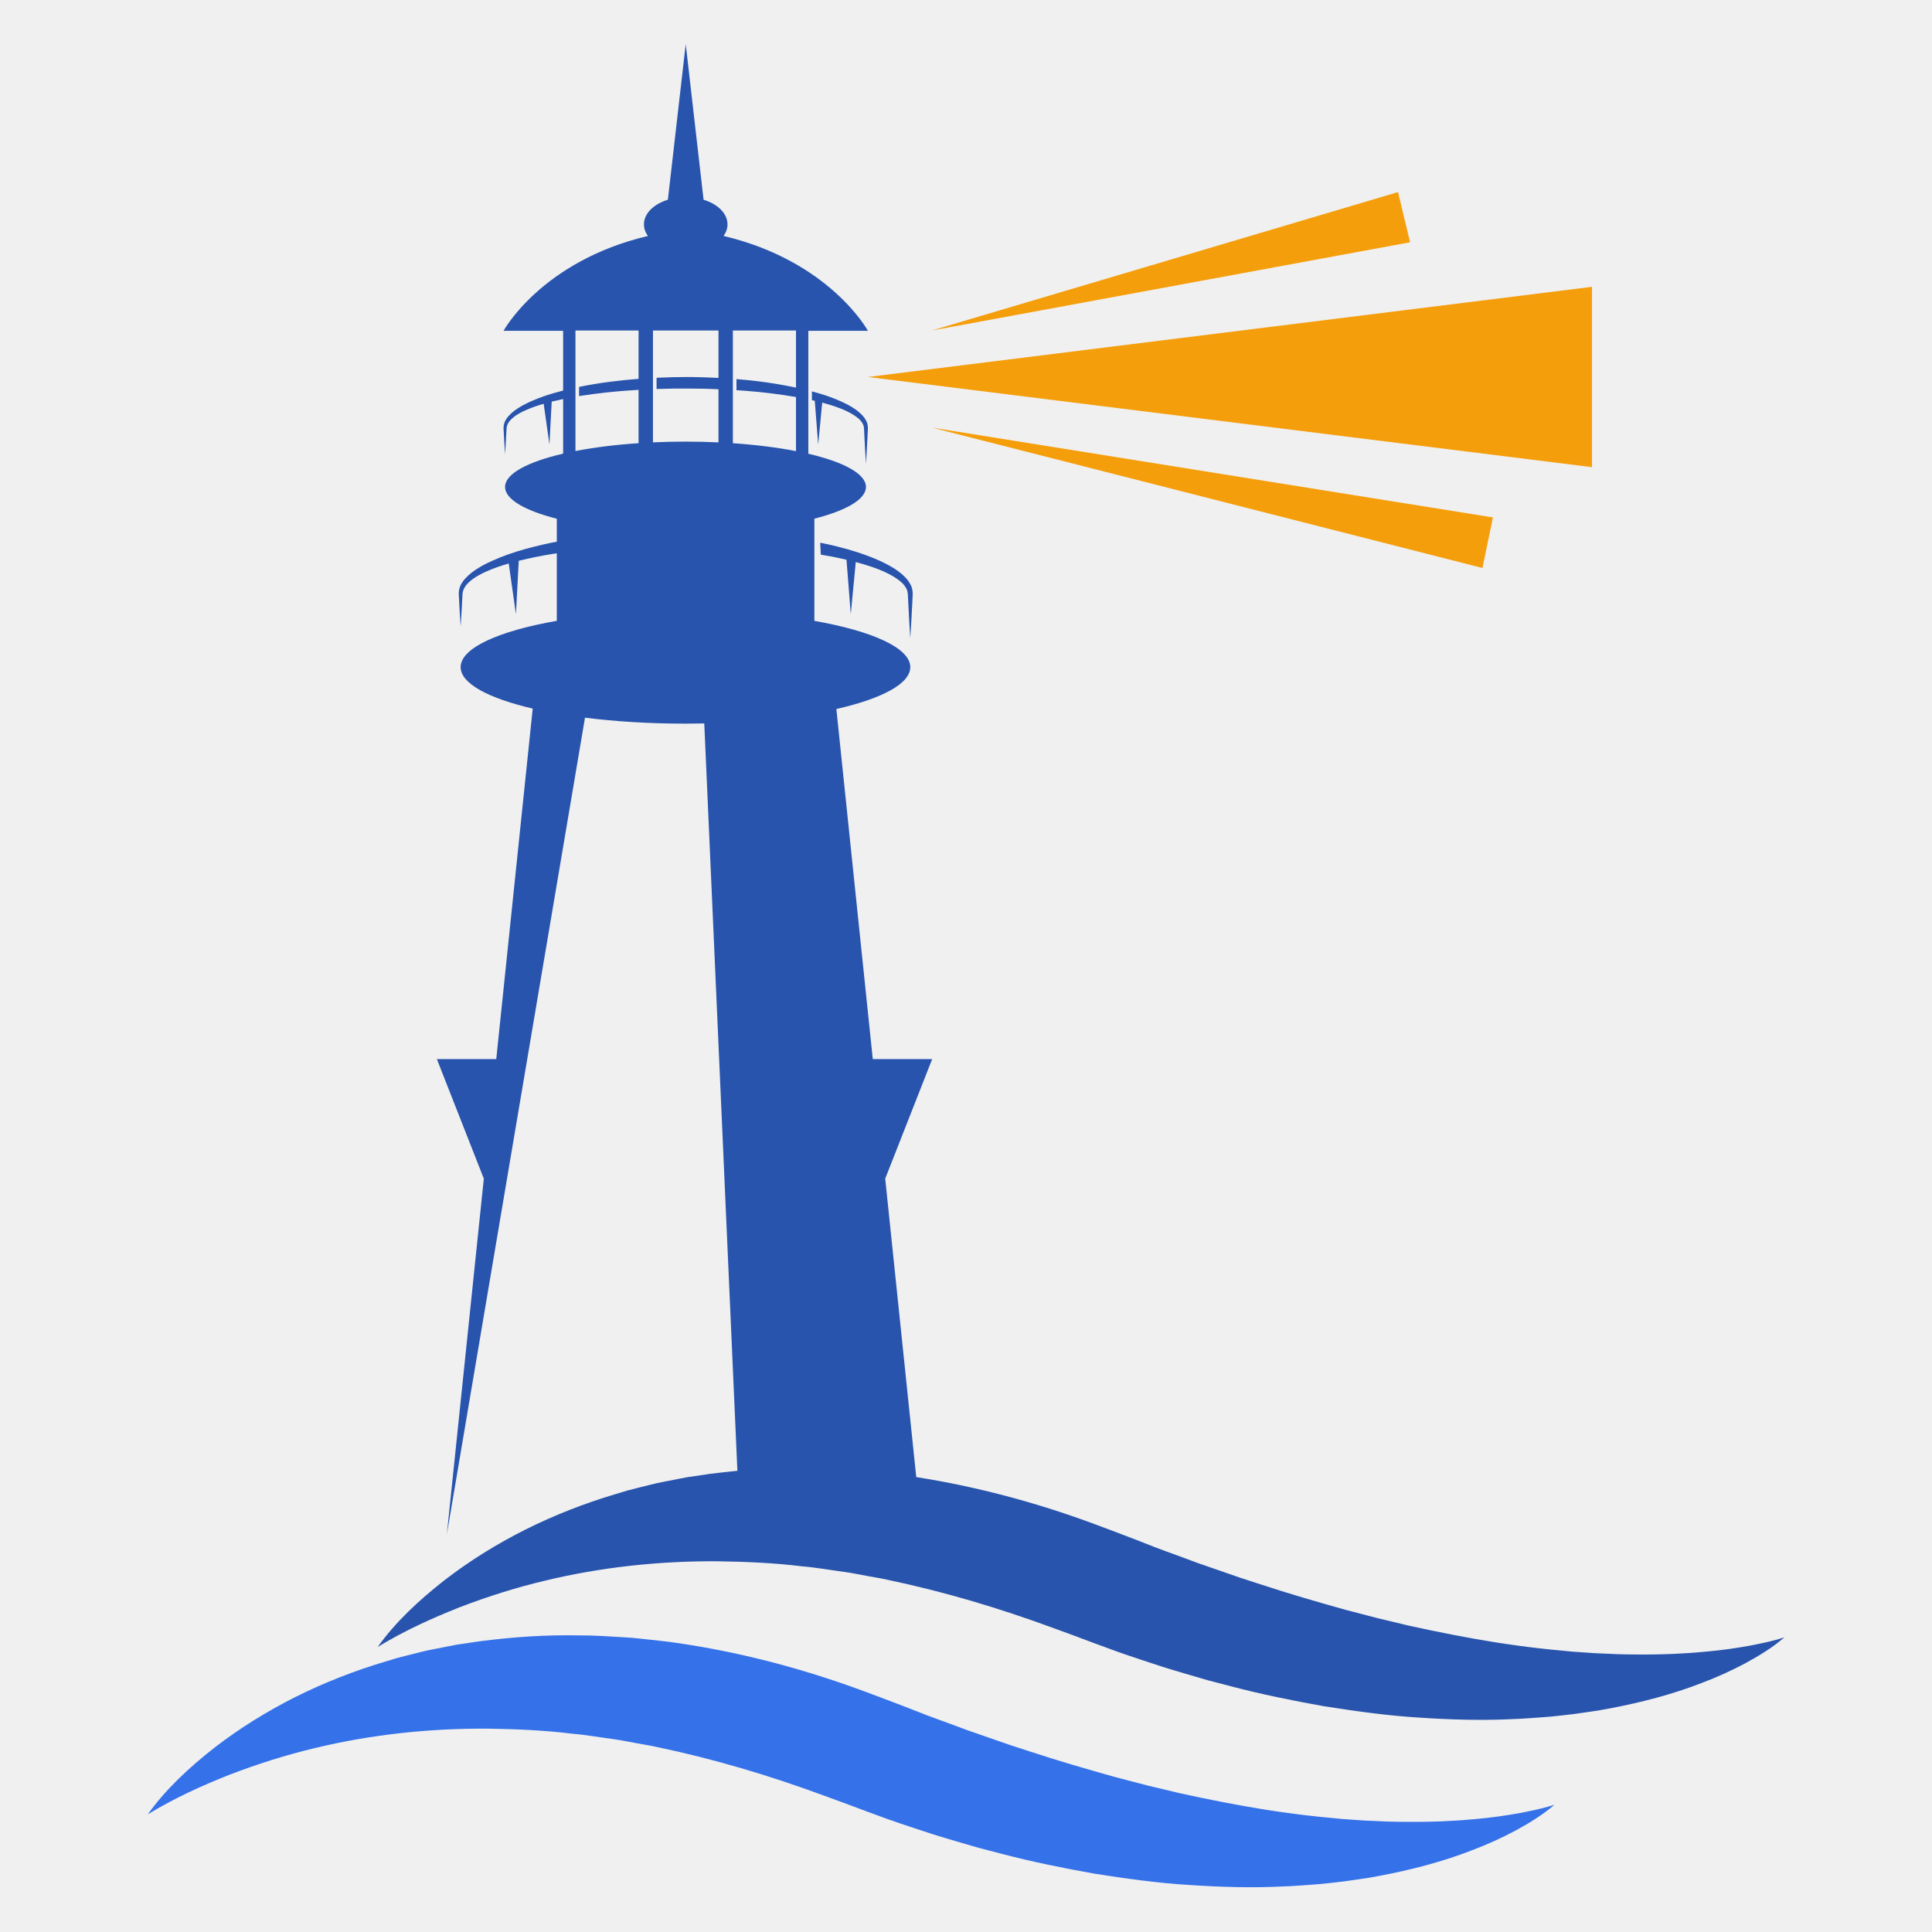
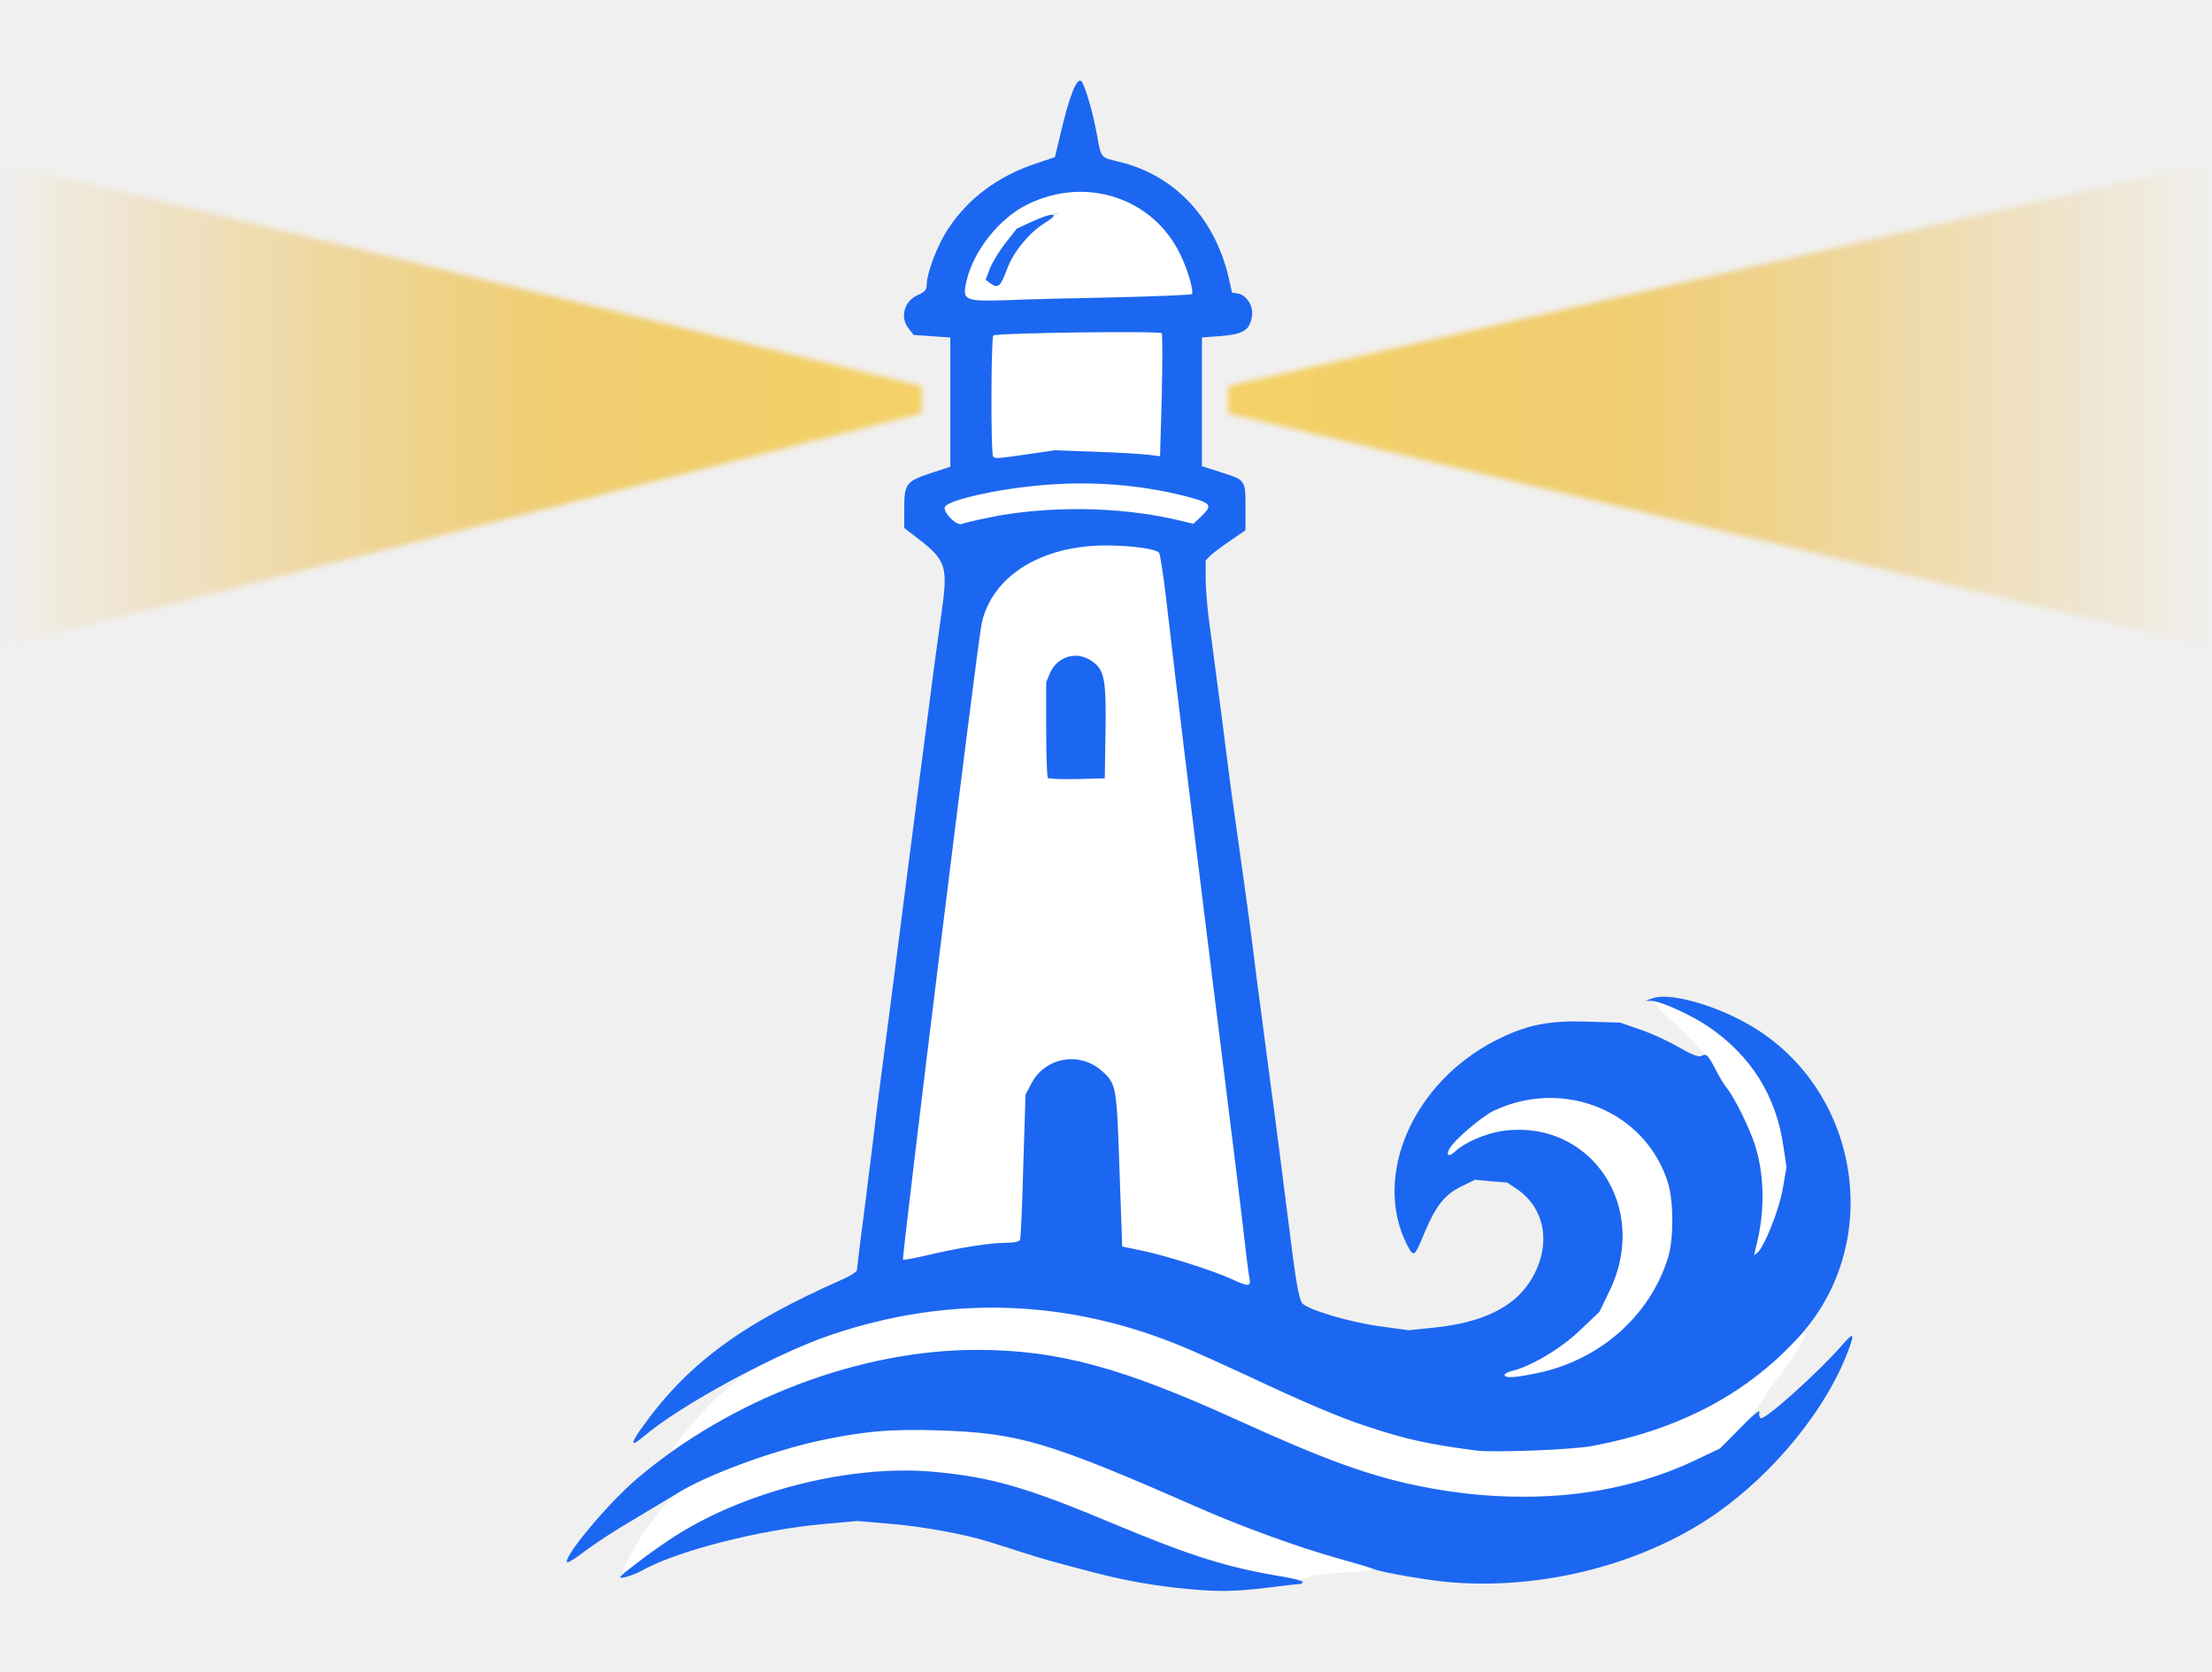
- <svg xmlns="http://www.w3.org/2000/svg" width="2000" zoomAndPan="magnify" viewBox="0 0 1500 1500" height="2000" preserveAspectRatio="xMidYMid meet" version="1.0">
+ <svg xmlns="http://www.w3.org/2000/svg" viewBox="0 0 888 671" fill="none" role="img" aria-label="The Lighthouse">
  <defs>
-     <clipPath id="28de5af276">
-       <path d="M 1009 241 L 1196 241 L 1196 347 L 1009 347 Z M 1009 241 " clip-rule="nonzero" />
-     </clipPath>
-     <clipPath id="0444ff2cdb">
-       <path d="M 1174.875 381.211 L 1000.406 281.402 L 1067.812 163.57 L 1242.281 263.379 Z M 1174.875 381.211 " clip-rule="nonzero" />
-     </clipPath>
-     <clipPath id="dbca82deda">
-       <path d="M 1174.875 381.211 L 1000.406 281.402 L 1067.812 163.57 L 1242.281 263.379 Z M 1174.875 381.211 " clip-rule="nonzero" />
-     </clipPath>
-     <clipPath id="13ad6cb70f">
-       <path d="M 1174.875 381.211 L 1000.406 281.402 L 1067.812 163.57 L 1242.281 263.379 Z M 1174.875 381.211 " clip-rule="nonzero" />
-     </clipPath>
-     <clipPath id="2515848fd8">
-       <path d="M 1000 238 L 1199 238 L 1199 351 L 1000 351 Z M 1000 238 " clip-rule="nonzero" />
-     </clipPath>
-     <clipPath id="41d2144c08">
-       <path d="M 1174.875 381.211 L 1000.406 281.402 L 1067.812 163.57 L 1242.281 263.379 Z M 1174.875 381.211 " clip-rule="nonzero" />
-     </clipPath>
-     <clipPath id="959384800e">
-       <path d="M 1174.875 381.211 L 1000.406 281.402 L 1067.812 163.57 L 1242.281 263.379 Z M 1174.875 381.211 " clip-rule="nonzero" />
-     </clipPath>
-     <clipPath id="efeb8099cc">
-       <path d="M 1174.875 381.211 L 1000.406 281.402 L 1067.812 163.57 L 1242.281 263.379 Z M 1174.875 381.211 " clip-rule="nonzero" />
-     </clipPath>
-     <clipPath id="e6e7f1760d">
-       <path d="M 293 34.152 L 1385.188 34.152 L 1385.188 1336 L 293 1336 Z M 293 34.152 " clip-rule="nonzero" />
-     </clipPath>
-     <clipPath id="bbc466f6d4">
-       <path d="M 114.688 1269 L 1207 1269 L 1207 1465.902 L 114.688 1465.902 Z M 114.688 1269 " clip-rule="nonzero" />
-     </clipPath>
+     <linearGradient id="beamL" x1="370" y1="160.5" x2="0" y2="160.5" gradientUnits="userSpaceOnUse">
+       <stop offset="0%" stop-color="#F5D060" stop-opacity="0.95" />
+       <stop offset="40%" stop-color="#F0C040" stop-opacity="0.72" />
+       <stop offset="100%" stop-color="#E8A820" stop-opacity="0" />
+     </linearGradient>
+     <linearGradient id="beamR" x1="493" y1="160.5" x2="888" y2="160.5" gradientUnits="userSpaceOnUse">
+       <stop offset="0%" stop-color="#F5D060" stop-opacity="0.95" />
+       <stop offset="40%" stop-color="#F0C040" stop-opacity="0.72" />
+       <stop offset="100%" stop-color="#E8A820" stop-opacity="0" />
+     </linearGradient>
+     <filter id="softBeam" x="-10%" y="-40%" width="120%" height="180%">
+       <feGaussianBlur in="SourceGraphic" stdDeviation="1.2" />
+     </filter>
  </defs>
-   <g clip-path="url(#28de5af276)">
-     <g clip-path="url(#0444ff2cdb)">
-       <g clip-path="url(#dbca82deda)">
-         <g clip-path="url(#13ad6cb70f)">
-           <path fill="#ce796b" d="M 1009.348 281.992 L 1195.82 241.312 L 1190.297 346.824 Z M 1009.348 281.992 " fill-opacity="1" fill-rule="nonzero" />
-         </g>
-       </g>
-     </g>
+   <g filter="url(#softBeam)">
+     <polygon fill="url(#beamL)" points="370,155 370,166 0,260 0,65" />
+     <polygon fill="url(#beamR)" points="493,155 493,166 888,260 888,65" />
  </g>
-   <g clip-path="url(#2515848fd8)">
-     <g clip-path="url(#41d2144c08)">
-       <g clip-path="url(#959384800e)">
-         <g clip-path="url(#efeb8099cc)">
-           <path fill="#ffffff" d="M 1198.445 238.23 L 1192.566 350.238 L 1000.48 281.418 Z M 1188.012 343.402 L 1193.203 244.383 L 1018.199 282.57 Z M 1188.012 343.402 " fill-opacity="1" fill-rule="nonzero" />
-         </g>
-       </g>
-     </g>
-   </g>
-   <path fill="#2854ad" d="M 645.609 423.23 C 642.684 422.559 639.742 421.965 636.805 421.352 L 637.27 430.656 C 639.449 431.02 641.629 431.359 643.805 431.758 C 648.305 432.582 652.777 433.539 657.219 434.586 L 660.535 476.895 L 664.41 436.402 C 666.219 436.887 668.023 437.375 669.812 437.891 C 678.297 440.398 686.727 443.406 694.094 447.867 C 697.707 450.109 701.23 452.734 703.211 456.121 C 704.352 457.816 704.691 459.539 704.871 461.609 L 705.199 468.406 C 705.629 477.453 706.152 486.508 706.742 495.559 C 707.328 486.508 707.855 477.453 708.285 468.406 L 708.609 461.609 C 708.672 459.199 708.281 456.293 707.02 454.094 C 704.742 449.406 700.922 446.168 697.141 443.328 C 693.281 440.512 689.133 438.312 684.934 436.297 C 680.734 434.266 676.43 432.559 672.098 430.945 C 663.414 427.781 654.527 425.383 645.609 423.23 " fill-opacity="1" fill-rule="nonzero" />
-   <path fill="#2854ad" d="M 672.555 326.812 C 670.727 323.055 667.66 320.457 664.625 318.18 C 661.527 315.914 658.195 314.145 654.824 312.523 C 651.457 310.898 648.004 309.523 644.523 308.238 C 639.867 306.535 635.129 305.125 630.367 303.855 L 630.367 310.691 C 631.102 310.863 631.848 310.988 632.582 311.16 L 635.246 345.113 L 638.355 312.617 C 639.809 313.004 641.254 313.395 642.691 313.812 C 649.496 315.828 656.266 318.242 662.18 321.824 C 665.078 323.613 667.91 325.727 669.496 328.441 C 670.414 329.805 670.688 331.184 670.828 332.848 L 671.094 338.305 C 671.441 345.57 671.859 352.836 672.332 360.102 C 672.801 352.836 673.223 345.57 673.566 338.305 L 673.832 332.848 C 673.879 330.914 673.566 328.582 672.555 326.812 " fill-opacity="1" fill-rule="nonzero" />
-   <path fill="#f59e0b" d="M 1236.008 222.688 L 673.84 292.699 L 1236.008 362.707 Z M 1236.008 222.688 " fill-opacity="1" fill-rule="nonzero" />
-   <g clip-path="url(#e6e7f1760d)">
-     <path fill="#2854ad" d="M 618.008 300.953 C 602.738 297.688 587.301 295.559 571.789 294.309 L 571.789 302.941 C 574.207 303.102 576.625 303.258 579.039 303.445 C 592.117 304.426 605.125 306.043 618.008 308.254 L 618.008 350.246 C 603.641 347.449 587.051 345.34 569.004 344.105 L 569.004 256.598 L 618.008 256.598 Z M 557.832 293.41 C 550.527 293.043 543.215 292.777 535.91 292.699 C 527.195 292.68 518.473 292.879 509.758 293.273 L 509.758 302.023 C 518.449 301.707 527.152 301.574 535.852 301.684 C 543.18 301.672 550.512 301.879 557.832 302.195 L 557.832 343.465 C 549.527 343.078 540.98 342.867 532.23 342.867 C 523.598 342.867 515.156 343.078 506.953 343.449 L 506.953 256.598 L 557.832 256.598 Z M 495.785 294.145 C 480.293 295.316 464.855 297.266 449.578 300.379 L 449.578 307.516 L 449.723 307.492 C 463.922 305.281 478.25 303.711 492.637 302.871 C 493.684 302.797 494.734 302.742 495.785 302.688 L 495.785 344.078 C 477.75 345.293 461.16 347.395 446.781 350.18 L 446.781 256.598 L 495.785 256.598 Z M 1368.004 1275.777 C 1365.117 1276.43 1362.184 1276.957 1359.309 1277.559 L 1350.594 1279.047 C 1338.996 1280.965 1327.359 1282.172 1315.777 1283.07 C 1310.008 1283.594 1304.164 1283.727 1298.418 1284.113 C 1292.625 1284.297 1286.871 1284.539 1281.09 1284.539 C 1269.551 1284.574 1258.082 1284.574 1246.598 1283.883 L 1238.012 1283.512 L 1229.43 1282.926 L 1220.871 1282.332 C 1218.023 1282.109 1215.172 1281.777 1212.32 1281.496 C 1200.945 1280.477 1189.578 1279.18 1178.281 1277.633 C 1155.676 1274.586 1133.211 1270.418 1110.902 1265.809 L 1094.188 1262.227 L 1077.543 1258.246 L 1069.234 1256.266 L 1060.957 1254.102 L 1044.402 1249.793 C 1022.398 1243.609 1000.488 1237.27 978.734 1230.094 L 962.414 1224.797 L 946.176 1219.148 L 929.938 1213.523 L 913.797 1207.531 C 908.422 1205.527 902.996 1203.684 897.637 1201.598 L 881.578 1195.312 L 865.324 1189.105 L 847.859 1182.582 C 803.918 1166.426 758.168 1154.121 711.375 1146.812 L 687.277 915.094 L 723.746 822.266 L 677.621 822.266 L 649.355 550.48 C 684.602 542.453 706.742 530.863 706.742 517.957 C 706.742 503.098 677.289 489.969 632.273 482.031 L 632.273 402.719 C 657.043 396.371 672.332 387.68 672.332 378.078 C 672.332 367.898 655.098 358.723 627.578 352.285 L 627.578 256.828 L 673.836 256.828 C 673.836 256.828 644.504 202.828 561.781 183.199 C 563.719 180.473 564.832 177.441 564.832 174.227 C 564.832 165.699 557.199 158.371 546.25 155.082 L 532.395 34.203 L 518.539 155.082 C 507.586 158.371 499.953 165.699 499.953 174.227 C 499.953 177.441 501.07 180.473 503.008 183.199 C 420.285 202.828 390.953 256.828 390.953 256.828 L 437.211 256.828 L 437.211 303.223 C 426.656 305.898 416.25 309.309 406.426 314.414 C 403.145 316.219 399.93 318.227 397.055 320.789 C 395.648 322.109 394.27 323.496 393.191 325.188 C 392.031 326.785 391.285 328.793 391.031 330.812 L 390.953 332.352 L 391.02 333.719 L 391.16 336.445 L 391.449 341.891 L 392.129 352.797 L 392.809 341.891 L 393.094 336.445 L 393.23 333.719 L 393.305 332.359 L 393.496 331.195 C 394.184 328.09 396.594 325.527 399.281 323.477 C 402.023 321.418 405.164 319.793 408.379 318.379 C 412.785 316.391 417.406 314.848 422.102 313.5 L 426.59 345.113 L 428.344 311.816 C 428.441 311.789 428.539 311.762 428.641 311.734 C 431.477 311.043 434.34 310.414 437.211 309.82 L 437.211 352.215 C 409.496 358.645 392.129 367.852 392.129 378.078 C 392.129 387.688 407.469 396.402 432.309 402.758 L 432.309 420.562 C 430.805 420.859 429.301 421.109 427.801 421.422 C 409.914 425.238 392.023 430.027 375.449 438.645 C 371.363 440.891 367.355 443.391 363.777 446.594 C 362.02 448.23 360.301 449.953 358.961 452.059 C 357.516 454.062 356.586 456.555 356.273 459.074 L 356.176 460.996 L 356.258 462.699 L 356.434 466.094 L 356.789 472.883 L 357.637 486.461 L 358.484 472.883 L 359.012 462.699 L 359.105 461.004 L 359.344 459.539 C 360.191 455.684 363.203 452.492 366.547 449.938 C 369.961 447.367 373.879 445.344 377.887 443.578 C 383.367 441.105 389.129 439.184 394.984 437.504 L 400.574 476.895 L 402.758 435.406 C 402.879 435.371 403.004 435.336 403.125 435.309 C 411.781 433.188 420.555 431.422 429.395 430.012 C 430.363 429.867 431.34 429.742 432.309 429.59 L 432.309 481.992 C 387.18 489.922 357.637 503.078 357.637 517.957 C 357.637 530.684 379.188 542.129 413.594 550.141 L 385.293 822.266 L 339.172 822.266 L 375.641 915.094 L 346.902 1191.438 L 454.191 557.207 C 477.672 560.164 504.145 561.836 532.191 561.836 C 537.113 561.836 541.973 561.773 546.793 561.676 L 572.508 1141.938 C 565.578 1142.586 558.668 1143.34 551.781 1144.223 L 533.047 1146.973 L 514.465 1150.613 C 508.277 1151.75 502.176 1153.508 496.055 1154.961 C 493 1155.715 489.949 1156.477 486.914 1157.297 L 477.863 1160.039 C 453.746 1167.188 430.312 1176.402 407.977 1187.527 C 385.688 1198.754 364.477 1211.867 344.977 1226.973 C 325.605 1242.133 307.375 1258.93 293.227 1278.719 C 313.809 1266.141 335.309 1256.41 356.93 1247.859 C 378.664 1239.523 400.59 1232.582 422.758 1227.316 C 467.051 1216.613 511.883 1211.965 556.414 1212.164 C 578.691 1212.484 600.887 1213.387 622.988 1216.129 C 634.047 1217.02 645.043 1219.078 656.043 1220.508 C 661.543 1221.234 667.012 1222.484 672.484 1223.438 C 677.957 1224.492 683.449 1225.266 688.895 1226.504 C 732.547 1235.641 775.574 1248.434 817.91 1264.043 L 833.797 1269.863 L 850.816 1276.227 L 868.02 1282.531 C 873.773 1284.602 879.602 1286.5 885.395 1288.449 L 902.828 1294.195 C 908.672 1296.027 914.551 1297.773 920.434 1299.5 L 938.094 1304.645 L 955.922 1309.289 C 979.668 1315.531 1003.848 1320.426 1028.09 1324.738 C 1052.477 1328.559 1076.914 1332.012 1101.645 1333.531 C 1126.324 1335.188 1151.098 1335.941 1175.887 1334.641 C 1182.062 1334.469 1188.277 1333.875 1194.445 1333.504 C 1200.613 1333.148 1206.801 1332.535 1212.957 1331.816 C 1216.047 1331.457 1219.117 1331.152 1222.195 1330.746 L 1231.402 1329.422 L 1240.59 1328.074 L 1249.742 1326.43 C 1274.094 1321.797 1298.152 1315.629 1321.191 1306.656 C 1332.73 1302.316 1343.988 1297.242 1354.84 1291.48 C 1360.227 1288.512 1365.555 1285.52 1370.68 1282.148 C 1375.809 1278.844 1380.809 1275.266 1385.348 1271.246 C 1379.613 1273.137 1373.805 1274.512 1368.004 1275.777 " fill-opacity="1" fill-rule="nonzero" />
-   </g>
-   <g clip-path="url(#bbc466f6d4)">
-     <path fill="#3571e9" d="M 1180.812 1407.508 L 1172.09 1408.992 C 1160.5 1410.914 1148.855 1412.121 1137.277 1413.023 C 1131.512 1413.543 1125.668 1413.668 1119.922 1414.062 C 1114.121 1414.242 1108.371 1414.484 1102.594 1414.484 C 1091.051 1414.52 1079.574 1414.52 1068.094 1413.828 L 1059.516 1413.461 L 1050.938 1412.879 L 1042.379 1412.285 C 1039.527 1412.059 1036.668 1411.727 1033.824 1411.449 C 1022.441 1410.422 1011.086 1409.125 999.785 1407.57 C 977.172 1404.523 954.711 1400.359 932.398 1395.754 L 915.695 1392.176 L 899.051 1388.191 L 890.742 1386.215 L 882.453 1384.047 L 865.898 1379.742 C 843.906 1373.555 821.984 1367.215 800.238 1360.039 L 783.922 1354.746 L 767.684 1349.098 L 751.441 1343.469 L 735.297 1337.48 C 729.926 1335.469 724.496 1333.625 719.141 1331.543 L 703.074 1325.262 L 686.82 1319.059 L 669.355 1312.527 C 622.707 1295.371 574.047 1282.488 524.23 1275.391 C 518.027 1274.414 511.723 1273.895 505.477 1273.137 C 499.199 1272.543 492.984 1271.668 486.676 1271.316 C 474.066 1270.582 461.523 1269.621 448.859 1269.711 C 423.637 1269.215 398.305 1270.969 373.281 1274.172 L 354.547 1276.922 L 335.965 1280.562 C 329.781 1281.695 323.676 1283.457 317.555 1284.906 C 314.5 1285.664 311.453 1286.426 308.418 1287.242 L 299.367 1289.988 C 275.246 1297.129 251.816 1306.352 229.477 1317.473 C 207.191 1328.703 185.98 1341.816 166.48 1356.91 C 147.109 1372.082 128.875 1388.879 114.73 1408.668 C 135.309 1396.078 156.809 1386.352 178.43 1377.801 C 200.164 1369.473 222.094 1362.531 244.262 1357.254 C 288.551 1346.562 333.383 1341.914 377.918 1342.109 C 400.195 1342.426 422.391 1343.336 444.492 1346.07 C 455.547 1346.969 466.543 1349.027 477.547 1350.445 C 483.047 1351.184 488.512 1352.434 493.988 1353.387 C 499.461 1354.438 504.953 1355.211 510.398 1356.453 C 554.047 1365.59 597.082 1378.383 639.41 1393.996 L 655.305 1399.812 L 672.32 1406.168 L 689.523 1412.469 C 695.27 1414.551 701.098 1416.445 706.898 1418.395 L 724.328 1424.141 C 730.172 1425.977 736.059 1427.723 741.938 1429.449 L 759.59 1434.59 L 777.418 1439.23 C 801.164 1445.48 825.344 1450.371 849.586 1454.688 C 873.98 1458.512 898.414 1461.965 923.148 1463.48 C 947.828 1465.137 972.594 1465.891 997.391 1464.578 C 1003.559 1464.414 1009.785 1463.824 1015.953 1463.457 C 1022.121 1463.094 1028.305 1462.484 1034.465 1461.762 C 1037.551 1461.395 1040.617 1461.098 1043.688 1460.684 L 1052.906 1459.363 L 1062.086 1458.023 L 1071.25 1456.367 C 1095.598 1451.746 1119.652 1445.57 1142.699 1436.605 C 1154.234 1432.262 1165.492 1427.191 1176.336 1421.426 C 1181.734 1418.457 1187.062 1415.465 1192.18 1412.094 C 1197.312 1408.785 1202.305 1405.215 1206.852 1401.195 C 1201.105 1403.074 1195.309 1404.457 1189.5 1405.727 C 1186.613 1406.375 1183.684 1406.906 1180.812 1407.508 " fill-opacity="1" fill-rule="nonzero" />
-   </g>
-   <path fill="#f59e0b" d="M 1094.789 188.105 L 723.449 256.605 L 1085.43 149.113 Z M 1094.789 188.105 " fill-opacity="1" fill-rule="nonzero" />
-   <path fill="#f59e0b" d="M 1150.977 440.992 L 723.449 331.984 L 1159.109 401.723 Z M 1150.977 440.992 " fill-opacity="1" fill-rule="nonzero" />
+   <path fill="#FFFFFF" fill-rule="evenodd" d="M 513.0 632.9 C 486.3 627.3 477.1 624.4 447.5 612.0 C 411.8 597.0 397.7 593.0 374.3 590.9 C 334.8 587.5 288.4 601.7 256.2 627.2 C 249.6 632.5 249.0 632.4 251.7 626.9 C 257.3 615.7 267.2 602.6 272.8 599.3 C 285.8 591.4 308.4 583.0 328.2 578.6 C 346.2 574.7 357.2 573.7 376.8 574.3 C 404.4 575.2 420.8 579.3 453.0 593.2 C 463.2 597.6 476.7 603.5 483.0 606.2 C 504.3 615.4 536.1 626.4 547.8 628.6 C 554.0 629.8 550.9 630.8 539.2 631.4 C 532.8 631.8 526.7 632.5 525.8 633.0 C 523.7 634.2 519.1 634.1 513.0 632.9 Z M 589.5 599.9 C 559.4 596.0 539.9 589.8 497.5 570.5 C 457.3 552.2 436.9 545.8 410.8 543.0 C 367.2 538.4 319.6 550.5 280.8 575.9 C 274.8 579.8 270.0 582.6 270.0 582.2 C 270.0 580.6 281.4 567.1 288.3 560.7 C 317.9 532.7 384.7 518.0 434.8 528.5 C 456.3 532.9 469.7 537.8 501.5 552.7 C 539.5 570.5 557.1 576.7 582.0 581.1 C 591.9 582.9 626.0 582.9 636.0 581.2 C 670.3 575.2 698.0 561.7 717.8 541.2 C 721.7 537.1 725.0 534.3 725.0 535.1 C 725.0 537.1 717.7 548.9 713.3 554.0 C 711.2 556.5 708.9 559.6 708.3 561.0 C 706.7 564.5 696.7 576.3 692.8 579.3 C 683.7 586.3 663.4 594.2 644.7 598.1 L 634.5 600.3 L 615.5 600.6 C 605.0 600.7 593.4 600.4 589.5 599.9 Z M 604.0 552.1 C 604.0 551.6 605.2 550.9 606.8 550.5 C 614.7 548.6 626.4 541.6 634.1 534.3 L 642.1 526.7 L 646.0 518.6 C 662.6 484.9 638.7 449.1 603.1 454.1 C 596.4 455.1 588.1 458.7 584.3 462.2 C 581.7 464.7 580.3 464.1 581.9 461.2 C 583.8 457.7 594.7 448.4 599.6 446.0 C 614.6 438.9 632.2 439.1 646.1 446.6 C 662.7 455.6 671.3 470.4 671.3 490.0 C 671.4 519.2 648.7 544.8 616.8 551.4 C 608.1 553.2 604.0 553.4 604.0 552.1 Z M 494.2 513.5 C 486.7 510.1 468.4 504.3 458.7 502.2 L 450.5 500.5 L 449.4 469.5 C 448.3 436.5 448.1 435.3 442.8 430.4 C 433.8 421.9 419.5 424.3 413.9 435.3 L 411.7 439.5 L 410.8 468.0 C 410.4 483.7 409.8 497.1 409.5 497.8 C 409.2 498.5 407.1 499.0 403.8 499.0 C 397.5 499.0 384.6 501.1 372.6 503.9 C 361.5 506.6 361.8 506.6 362.4 502.8 C 362.7 501.0 366.2 473.4 370.0 441.5 C 383.2 333.5 393.1 254.5 394.1 250.2 C 398.3 231.3 418.0 219.0 444.0 219.0 C 453.8 219.0 463.7 220.3 465.3 221.9 C 465.7 222.3 466.9 230.1 468.0 239.1 C 473.6 287.2 476.8 313.4 486.9 394.5 C 493.7 448.3 499.4 495.0 500.5 505.5 C 500.9 508.2 501.3 511.7 501.6 513.2 C 502.3 516.7 501.3 516.7 494.2 513.5 Z M 705.6 498.0 C 710.2 478.4 706.3 456.3 695.4 440.1 C 693.8 437.7 691.1 433.4 689.5 430.5 C 687.9 427.5 685.4 424.1 684.0 422.8 C 682.6 421.5 680.6 419.3 679.5 417.9 C 678.3 416.6 674.1 412.5 670.0 408.8 C 661.5 401.0 662.3 400.3 673.5 405.4 C 697.3 416.4 711.4 434.1 715.5 457.9 L 717.1 467.0 L 716.0 475.0 C 714.7 484.1 713.5 488.1 709.1 496.7 C 705.0 504.9 703.9 505.3 705.6 498.0 Z M 443.8 293.9 C 444.1 272.5 443.4 268.8 438.1 265.3 C 432.1 261.2 424.3 263.6 421.4 270.5 L 420.0 273.9 L 420.0 292.8 C 420.0 303.2 420.3 312.0 420.7 312.4 C 421.1 312.7 426.4 312.9 432.4 312.8 L 443.5 312.5 L 443.8 293.9 Z M 381.6 208.1 C 376.7 203.0 377.9 202.2 396.5 197.9 C 400.9 196.8 411.4 195.5 419.7 194.8 L 435.0 193.6 L 448.7 194.8 C 462.8 196.0 482.5 200.1 484.8 202.3 L 486.0 203.6 L 482.6 206.9 L 479.1 210.3 L 472.3 208.7 C 455.3 204.7 439.0 203.6 420.0 204.9 C 407.3 205.9 390.5 208.6 386.0 210.4 C 385.0 210.8 383.4 209.9 381.6 208.1 Z M 398.4 182.7 C 398.2 182.0 398.1 170.9 398.2 158.0 L 398.5 134.5 L 431.8 133.6 C 452.8 133.1 465.5 133.1 466.1 133.7 C 466.7 134.3 466.8 143.9 466.4 158.9 L 465.7 183.2 L 461.1 182.6 C 458.6 182.3 449.1 181.7 440.0 181.4 L 423.5 180.8 L 412.5 182.4 C 399.2 184.3 399.1 184.3 398.4 182.7 Z M 390.5 120.3 C 387.1 119.4 386.7 118.4 388.0 112.8 C 392.7 92.6 412.5 77.0 433.5 77.0 C 454.6 77.0 471.9 90.8 477.5 112.1 C 478.3 115.0 478.7 117.6 478.5 118.0 C 478.2 118.4 464.0 119.0 446.8 119.4 C 429.6 119.7 410.3 120.2 404.0 120.5 C 397.7 120.7 391.6 120.6 390.5 120.3 Z M 402.1 112.9 C 402.5 112.1 404.0 109.0 405.3 106.0 C 408.4 99.0 414.6 92.0 420.4 88.9 C 425.2 86.4 426.6 84.4 422.8 85.5 C 421.5 85.9 417.7 87.4 414.3 89.0 L 408.2 91.8 L 403.7 97.6 C 401.2 100.7 398.4 105.3 397.4 107.8 L 395.7 112.3 L 397.6 113.7 C 399.7 115.2 401.0 115.0 402.1 112.9 Z" />
+   <path fill="#1C67F1" fill-rule="evenodd" d="M 472.0 637.5 C 459.8 636.1 449.3 634.1 437.0 630.8 C 421.3 626.7 419.2 626.1 409.5 623.0 C 404.0 621.2 398.1 619.4 396.5 618.9 C 387.3 616.0 370.7 613.0 358.3 611.9 L 344.2 610.7 L 330.8 611.9 C 305.4 614.1 271.7 622.7 257.7 630.6 C 254.3 632.5 249.0 634.1 249.0 633.2 C 249.1 632.3 263.9 621.2 271.4 616.5 C 300.0 598.4 341.6 588.1 374.3 590.9 C 397.7 593.0 411.8 597.0 447.5 612.0 C 478.1 624.8 493.1 629.5 515.2 633.1 C 519.5 633.8 523.0 634.8 523.0 635.2 C 523.0 635.6 522.4 636.0 521.7 636.0 C 521.0 636.0 515.0 636.7 508.5 637.5 C 494.5 639.2 487.6 639.2 472.0 637.5 Z M 583.5 635.4 C 574.5 634.8 555.0 631.4 551.5 630.0 C 550.4 629.5 543.6 627.5 536.5 625.5 C 520.6 621.0 498.8 613.1 481.5 605.5 C 420.4 578.7 409.2 575.4 376.8 574.3 C 357.2 573.7 346.2 574.7 328.2 578.6 C 308.9 582.9 283.4 592.4 272.0 599.5 C 270.1 600.7 262.6 605.2 255.4 609.5 C 248.1 613.7 239.1 619.6 235.2 622.5 C 231.4 625.5 228.0 627.6 227.7 627.3 C 225.8 625.5 244.0 603.7 255.5 593.9 C 293.3 561.7 345.5 541.9 392.4 542.0 C 424.8 542.1 450.1 548.9 497.5 570.5 C 532.2 586.3 550.5 592.9 570.9 596.9 C 611.4 604.9 650.2 601.1 681.6 585.8 L 690.5 581.6 L 698.7 573.3 C 703.1 568.7 706.6 565.8 706.3 566.9 C 706.0 567.9 706.3 569.0 706.8 569.4 C 708.4 570.4 729.7 551.3 739.4 540.2 C 743.8 535.1 744.5 535.2 742.6 540.6 C 734.0 565.0 712.1 592.0 687.2 608.9 C 658.7 628.1 619.9 638.1 583.5 635.4 Z M 592.5 582.4 C 572.6 579.7 564.5 577.9 549.0 572.8 C 538.0 569.2 524.0 563.3 501.5 552.7 C 492.7 548.6 481.2 543.4 476.0 541.2 C 429.3 521.5 381.1 519.8 333.2 536.1 C 311.0 543.7 273.0 564.3 258.6 576.6 C 253.4 581.0 252.9 580.1 257.0 574.2 C 275.5 547.9 297.0 531.9 338.2 513.7 C 341.4 512.3 344.0 510.6 344.0 510.0 C 344.0 509.4 345.6 496.5 347.6 481.2 C 349.5 466.0 351.5 449.9 352.0 445.5 C 353.0 437.7 354.1 429.0 356.1 414.0 C 357.3 404.7 360.2 382.4 364.0 352.5 C 365.6 339.9 367.4 325.9 368.0 321.5 C 368.6 317.1 369.9 306.8 371.0 298.5 C 374.6 270.3 376.1 259.5 378.0 245.9 C 380.6 227.7 379.8 225.0 369.0 216.6 L 363.0 212.0 L 363.0 204.2 C 363.0 194.3 363.8 193.2 373.6 190.0 L 381.5 187.4 L 381.5 161.5 L 381.5 135.5 L 374.2 135.0 L 366.8 134.5 L 364.9 132.1 C 361.1 127.5 362.9 120.8 368.6 118.4 C 371.1 117.3 372.0 116.4 372.0 114.6 C 372.0 109.7 376.3 98.3 380.7 91.8 C 388.7 79.6 400.7 70.7 416.0 65.6 L 423.5 63.1 L 425.6 54.3 C 429.2 38.9 432.1 31.3 434.0 32.5 C 435.3 33.3 438.9 45.6 440.4 54.3 C 442.0 63.4 441.8 63.2 449.0 64.9 C 472.0 70.3 488.5 88.3 493.7 113.5 L 494.6 117.5 L 496.8 117.8 C 500.3 118.3 503.3 122.9 502.6 126.9 C 501.7 132.6 499.3 134.1 490.4 134.9 L 482.5 135.5 L 482.5 161.3 L 482.5 187.2 L 489.8 189.5 C 500.1 192.8 500.0 192.6 500.0 203.6 L 500.0 212.9 L 493.9 217.1 C 490.5 219.4 486.9 222.1 485.9 223.1 L 484.0 225.0 L 484.0 232.3 C 484.0 236.2 484.7 244.7 485.6 251.0 C 489.6 281.4 491.2 293.1 492.0 300.0 C 492.5 304.1 493.6 312.4 494.4 318.5 C 495.3 324.6 496.4 332.9 497.0 337.0 C 497.6 341.1 498.7 349.4 499.6 355.5 C 501.3 368.0 502.7 378.1 504.0 389.0 C 504.5 393.1 505.4 400.0 506.0 404.2 C 507.4 415.3 508.8 425.4 509.9 434.0 C 511.1 442.5 515.8 479.0 519.0 504.5 C 520.5 515.8 521.7 522.1 522.8 523.3 C 525.1 525.9 542.2 531.0 554.5 532.6 L 565.5 534.1 L 576.2 533.0 C 594.9 531.0 607.5 525.0 614.1 514.7 C 622.9 501.1 620.9 485.7 609.2 477.6 L 605.1 474.8 L 598.6 474.3 L 592.1 473.7 L 586.6 476.4 C 580.0 479.6 576.3 484.3 571.9 494.9 C 567.8 504.8 567.6 505.0 564.9 499.9 C 550.8 472.2 567.2 434.6 600.7 417.6 C 612.9 411.5 621.5 409.7 637.1 410.2 L 650.5 410.6 L 658.5 413.4 C 663.0 414.9 669.9 418.1 674.0 420.5 C 679.4 423.6 682.0 424.6 683.1 423.9 C 685.1 422.9 685.8 423.7 689.0 430.0 C 690.3 432.5 692.2 435.7 693.4 437.1 C 696.0 440.2 702.2 452.7 704.3 459.1 C 708.2 470.7 708.6 484.9 705.5 498.3 L 704.1 504.1 L 705.4 503.1 C 708.3 500.7 714.2 485.8 715.7 477.3 L 717.2 468.6 L 716.0 460.6 C 713.1 440.0 703.0 423.9 685.7 412.1 C 679.2 407.7 666.8 402.0 663.3 401.9 L 660.5 401.8 L 663.5 400.8 C 669.8 398.5 686.6 402.9 700.5 410.5 C 745.9 435.2 757.1 497.2 723.1 535.7 C 702.2 559.2 674.4 574.1 638.9 580.6 C 630.9 582.1 599.0 583.3 592.5 582.4 Z M 616.8 551.4 C 642.2 546.2 662.4 528.4 669.7 504.8 C 671.9 497.8 671.9 482.3 669.7 475.2 C 660.9 446.3 627.9 432.6 599.6 446.0 C 594.7 448.4 583.8 457.7 581.9 461.2 C 580.3 464.1 581.7 464.7 584.3 462.2 C 588.1 458.7 596.4 455.1 603.1 454.1 C 638.7 449.1 662.6 484.9 646.0 518.6 L 642.1 526.7 L 634.1 534.3 C 626.4 541.6 614.7 548.6 606.8 550.5 C 605.2 550.9 604.0 551.6 604.0 552.1 C 604.0 553.4 608.1 553.2 616.8 551.4 Z M 501.6 513.2 C 501.3 511.7 500.9 508.2 500.5 505.5 C 499.3 494.2 493.5 447.1 486.9 394.5 C 477.1 315.6 473.7 287.9 468.0 239.1 C 466.9 230.1 465.7 222.3 465.3 221.9 C 463.7 220.3 453.8 219.0 444.0 219.0 C 418.0 219.0 398.3 231.3 394.1 250.2 C 392.5 257.1 361.9 505.2 362.5 505.8 C 362.7 506.0 367.1 505.2 372.2 504.0 C 384.9 501.0 397.5 499.0 403.8 499.0 C 407.1 499.0 409.2 498.5 409.5 497.8 C 409.8 497.1 410.4 483.7 410.8 468.0 L 411.7 439.5 L 413.9 435.3 C 419.5 424.3 433.8 421.9 442.8 430.4 C 448.1 435.3 448.3 436.5 449.4 469.5 L 450.5 500.5 L 458.7 502.2 C 468.6 504.3 487.1 510.2 494.3 513.5 C 501.1 516.7 502.3 516.7 501.6 513.2 Z M 420.7 312.4 C 420.3 312.0 420.0 303.2 420.0 292.8 L 420.0 273.9 L 421.4 270.5 C 424.3 263.6 432.1 261.2 438.1 265.3 C 443.4 268.8 444.1 272.5 443.8 293.9 L 443.5 312.5 L 432.4 312.8 C 426.4 312.9 421.1 312.7 420.7 312.4 Z M 396.5 207.9 C 419.7 203.0 449.2 203.3 472.3 208.7 L 479.1 210.3 L 482.6 207.0 C 486.9 202.7 486.2 201.9 475.8 199.2 C 457.4 194.5 437.4 193.0 417.1 194.9 C 399.3 196.5 380.3 200.9 379.3 203.6 C 378.5 205.7 384.0 211.2 386.0 210.4 C 386.8 210.1 391.6 208.9 396.5 207.9 Z M 412.5 182.4 L 423.5 180.8 L 440.0 181.4 C 449.1 181.7 458.6 182.3 461.1 182.6 L 465.7 183.2 L 466.4 159.0 C 466.7 145.7 466.7 134.4 466.4 133.8 C 465.7 132.8 400.5 133.6 398.8 134.7 C 397.8 135.2 397.7 182.4 398.7 183.3 C 399.6 184.2 400.0 184.2 412.5 182.4 Z M 447.8 119.4 C 464.4 119.0 478.2 118.4 478.5 118.1 C 479.3 116.8 476.9 108.5 473.9 102.3 C 463.0 79.4 435.9 70.5 412.4 82.1 C 401.2 87.6 390.8 100.7 388.0 112.8 C 386.2 120.7 387.0 121.1 405.0 120.5 C 411.9 120.2 431.1 119.7 447.8 119.4 Z M 397.5 113.7 L 395.7 112.3 L 397.4 107.8 C 398.4 105.3 401.2 100.7 403.7 97.5 L 408.2 91.8 L 414.7 88.8 C 423.2 85.0 425.9 85.5 419.3 89.6 C 413.2 93.4 406.8 101.2 404.4 107.7 C 401.6 115.2 400.8 116.0 397.5 113.7 Z" />
</svg>
